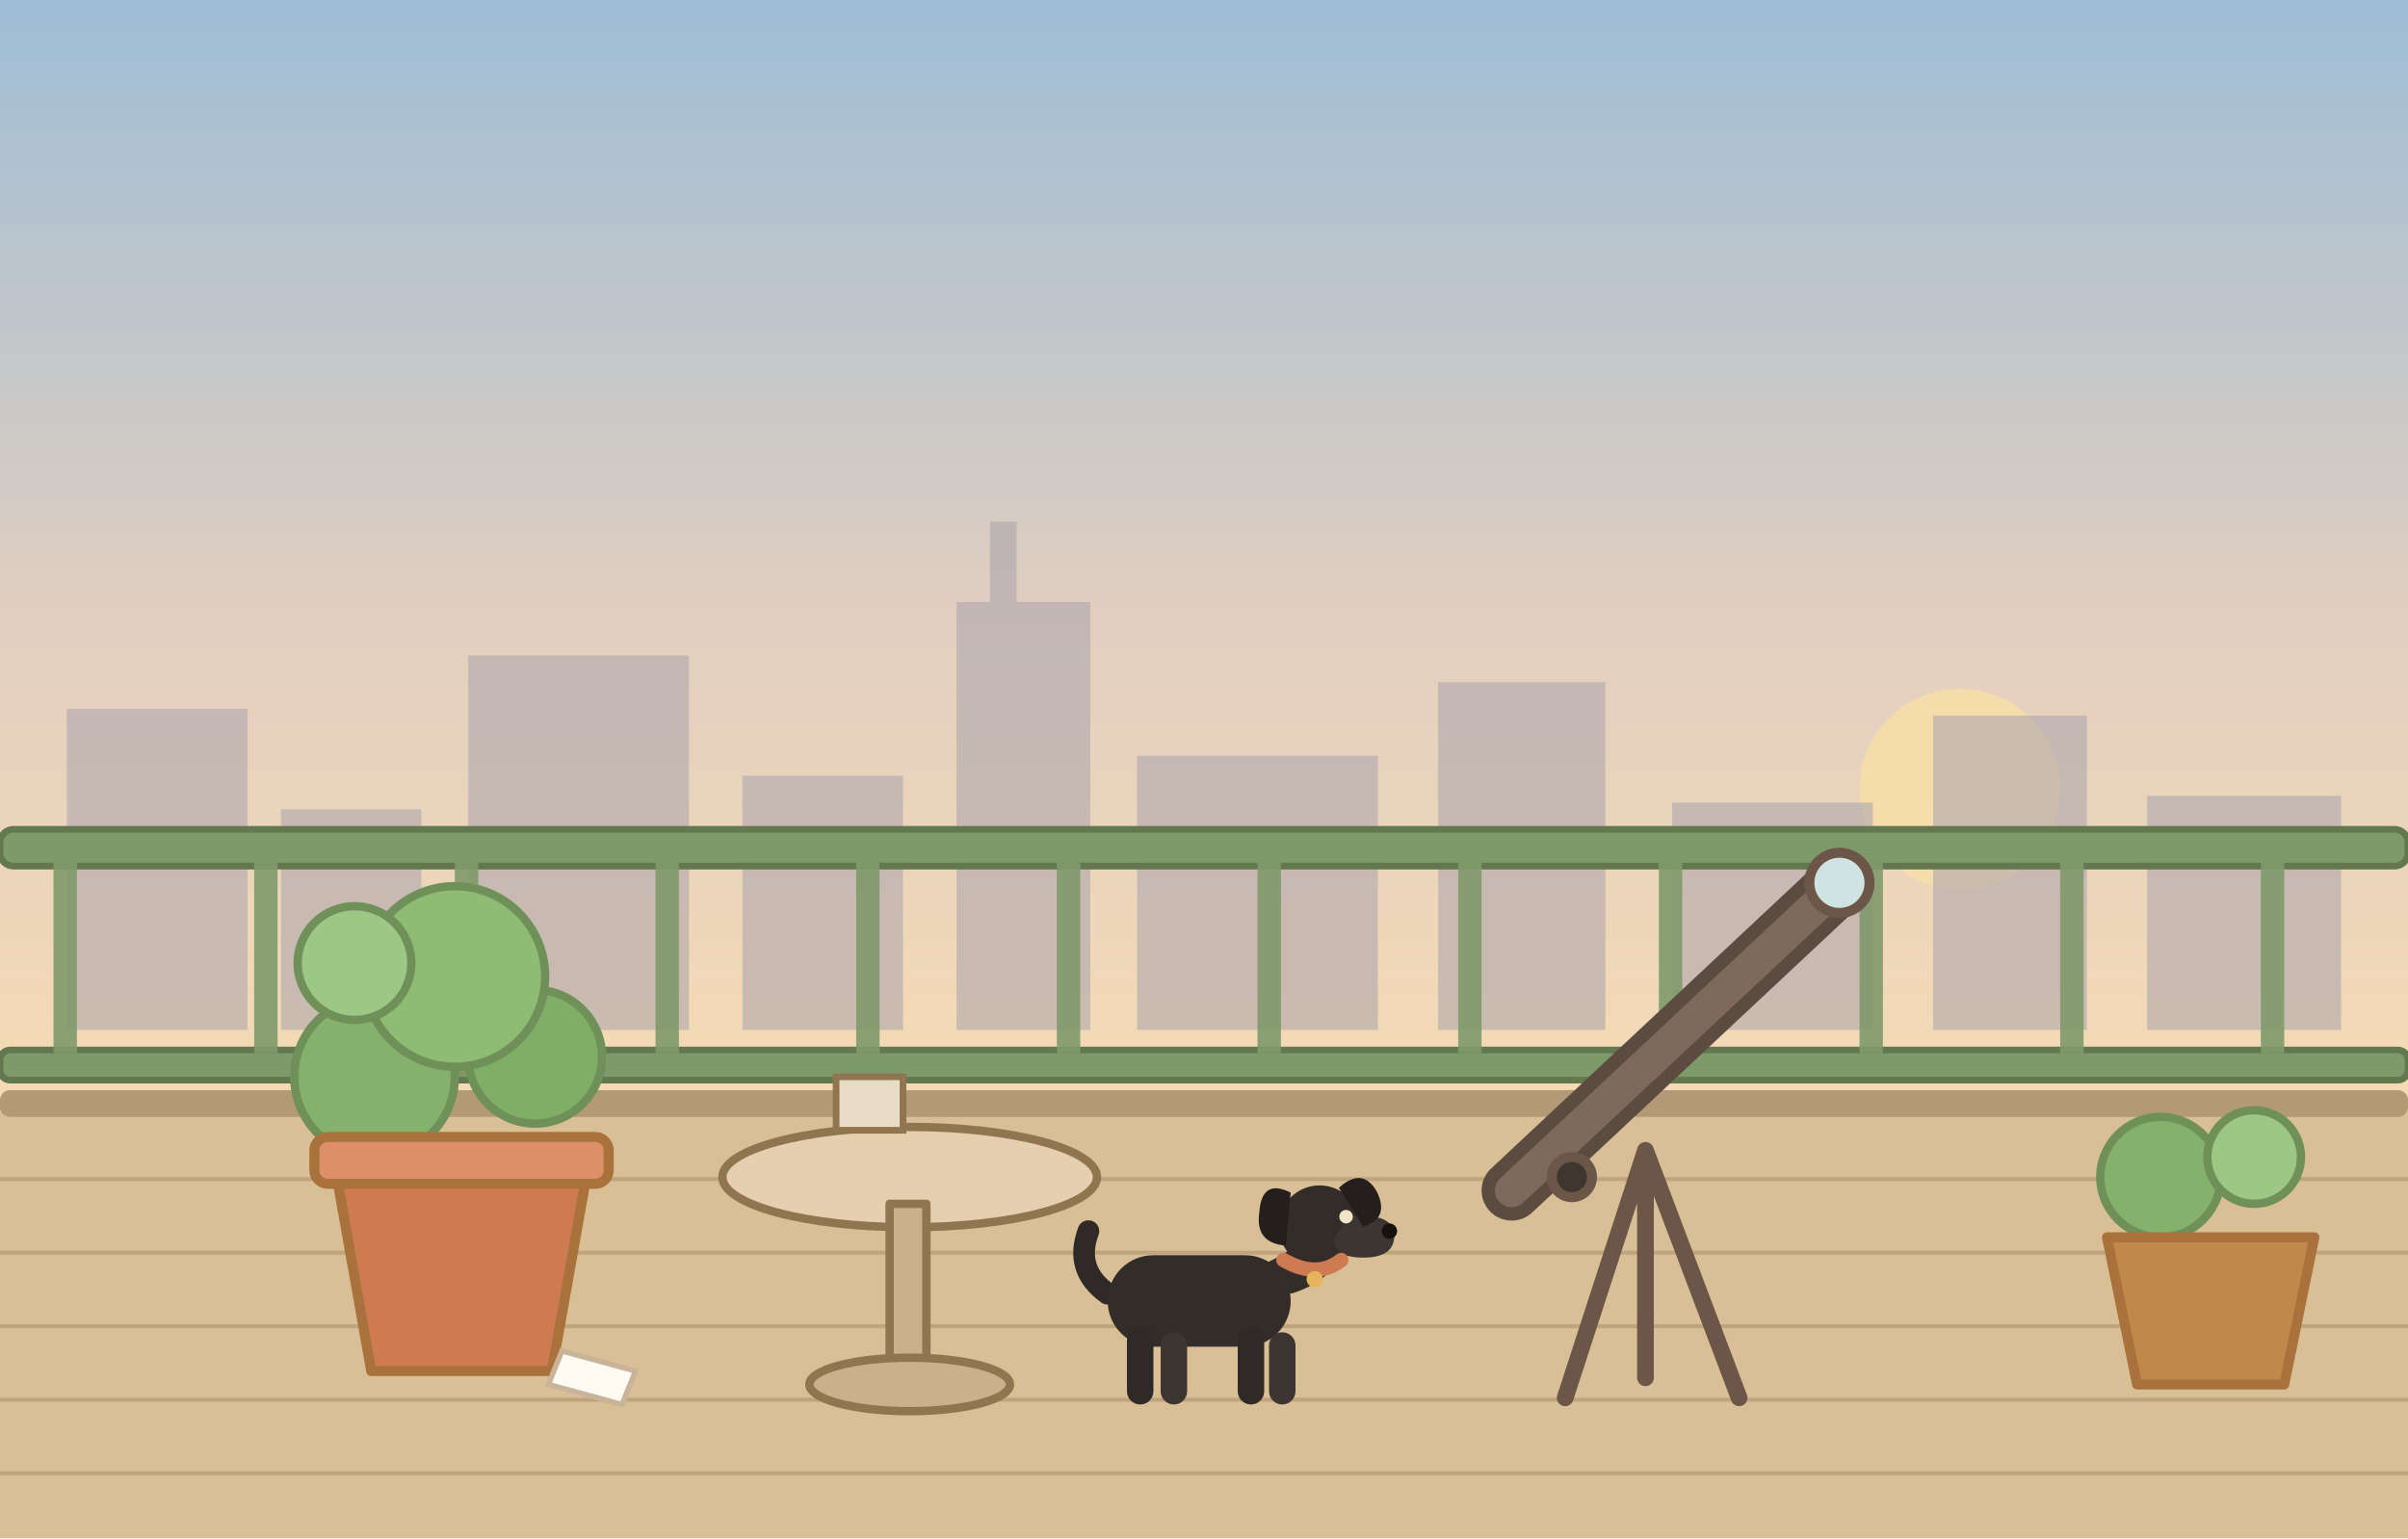
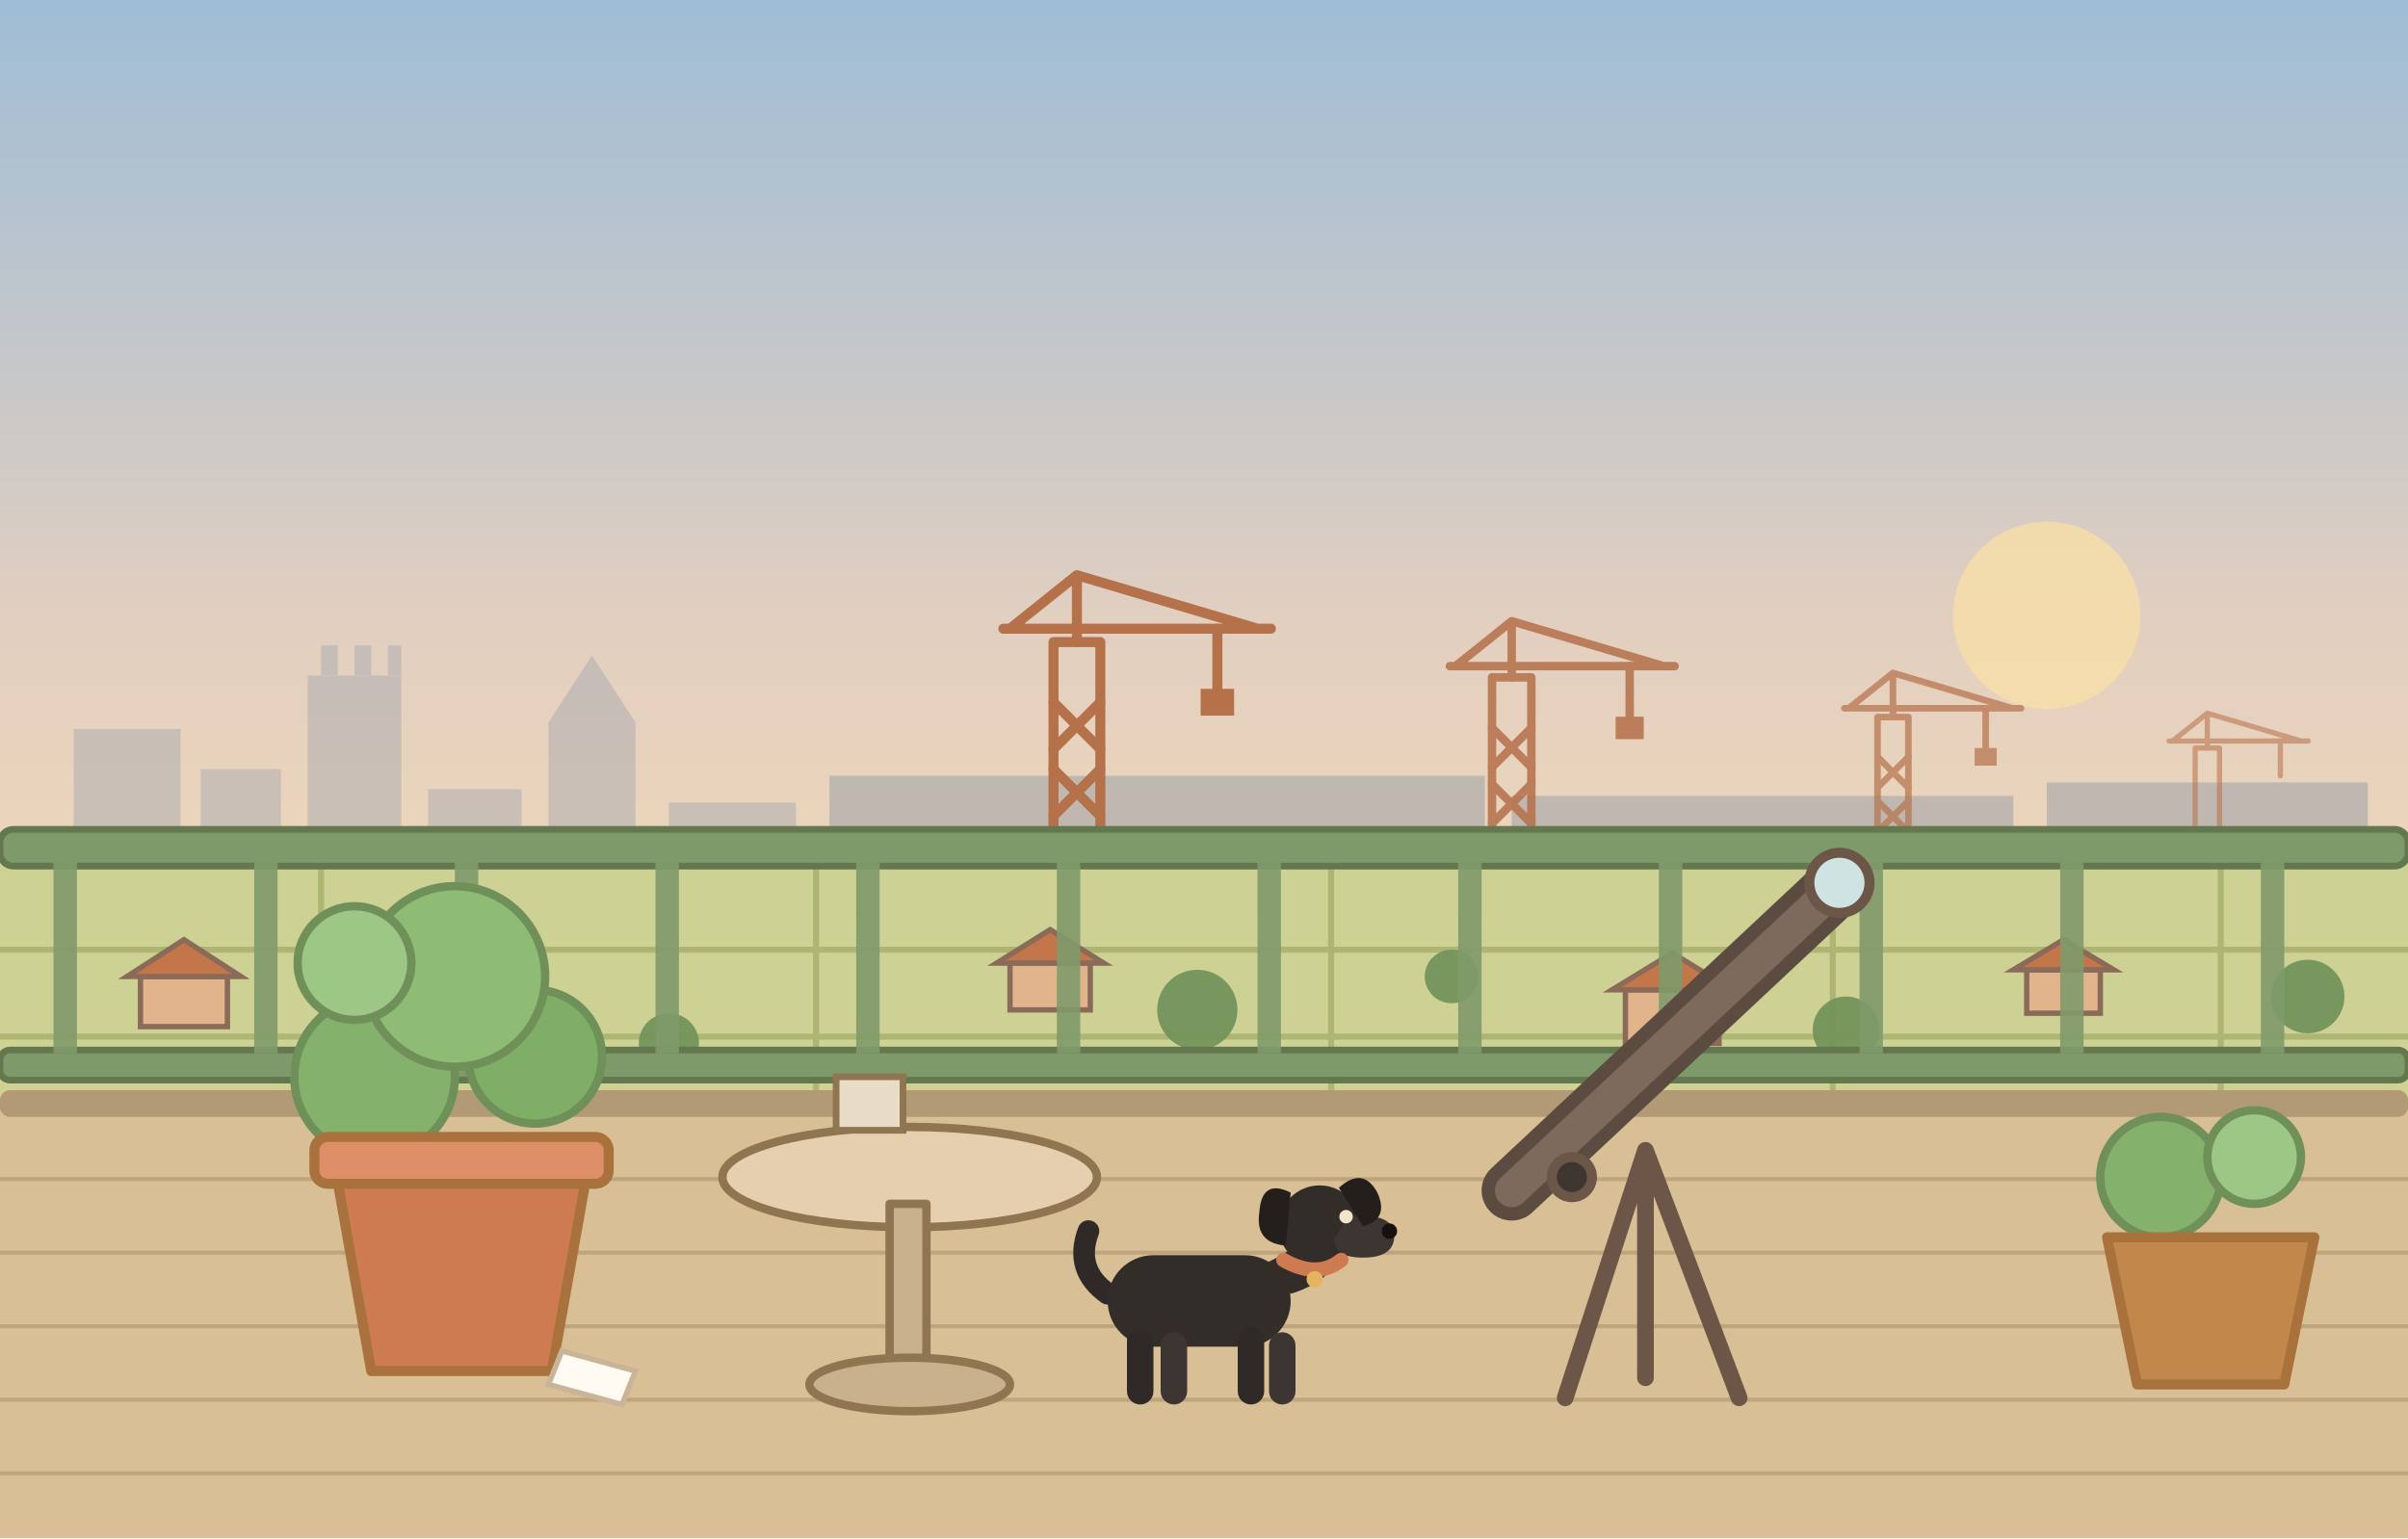
<svg xmlns="http://www.w3.org/2000/svg" viewBox="0 0 720 460" role="img" aria-label="Balkon">
  <defs>
    <linearGradient id="bcSky" x1="0" y1="0" x2="0" y2="1">
      <stop offset="0%" stop-color="#9fbdd6" />
      <stop offset="55%" stop-color="#e2cfc0" />
      <stop offset="100%" stop-color="#f6dcb4" />
    </linearGradient>
    <pattern id="bcDeck" width="720" height="22" patternUnits="userSpaceOnUse">
      <path d="M 0 0.5 H 720" fill="none" stroke="#8f7550" stroke-width="1.4" opacity="0.35" />
    </pattern>
  </defs>
  <rect x="0" y="0" width="720" height="340" fill="url(#bcSky)" />
-   <circle cx="586" cy="236" r="30" fill="#f7dfa8" opacity="0.85" />
-   <g fill="#a9a2ac" opacity="0.55">
-     <rect x="20" y="212" width="54" height="96" />
-     <rect x="84" y="242" width="42" height="66" />
-     <rect x="140" y="196" width="66" height="112" />
-     <rect x="222" y="232" width="48" height="76" />
-     <rect x="286" y="180" width="40" height="128" />
-     <rect x="340" y="226" width="72" height="82" />
-     <rect x="430" y="204" width="50" height="104" />
-     <rect x="500" y="240" width="60" height="68" />
-     <rect x="578" y="214" width="46" height="94" />
-     <rect x="642" y="238" width="58" height="70" />
+   <circle cx="612" cy="184" r="28" fill="#f7dfa8" opacity="0.8" />
+   <g fill="#9aa0ad" opacity="0.4">
+     <rect x="22" y="218" width="32" height="36" />
+     <rect x="60" y="230" width="24" height="24" />
+     <path d="M 92 254 V 202 h 28 v 52 z" />
+     <path d="M 96 202 v -9 h 5 v 9 z M 106 202 v -9 h 5 v 9 z M 116 202 v -9 h 4 v 9 z" />
+     <rect x="128" y="236" width="28" height="18" />
+     <path d="M 164 254 V 216 l 13 -20 l 13 20 v 38 z" />
+     <rect x="200" y="240" width="38" height="14" />
  </g>
-   <path d="M 296 180 V 156 h 8 v 24 z" fill="#a9a2ac" opacity="0.55" />
+   <g fill="#8f96a2" opacity="0.45">
+     <rect x="248" y="232" width="196" height="22" />
+     <rect x="452" y="238" width="150" height="16" />
+     <rect x="612" y="234" width="96" height="20" />
+   </g>
+   <g stroke="#b5714a" stroke-width="3" fill="none" stroke-linecap="round" stroke-linejoin="round">
+     <g transform="translate(322 258)">
+       <path d="M -7 0 V -66 M 7 0 V -66 M -14 0 H 14 M -7 -66 H 7" />
+       <path d="M -7 -14 L 7 -28 M 7 -14 L -7 -28 M -7 -34 L 7 -48 M 7 -34 L -7 -48" />
+       <path d="M -22 -70 H 58 M 0 -66 V -86 M 0 -86 L -20 -70 M 0 -86 L 54 -70" />
+       <path d="M 42 -70 V -50" />
+       <rect x="37" y="-52" width="10" height="8" fill="#b5714a" stroke="none" />
+     </g>
+     <g transform="translate(452 258) scale(0.84)" opacity="0.86">
+       <path d="M -7 0 V -66 M 7 0 V -66 M -14 0 H 14 M -7 -66 H 7" />
+       <path d="M -7 -14 L 7 -28 M 7 -14 L -7 -28 M -7 -34 L 7 -48 M 7 -34 L -7 -48" />
+       <path d="M -22 -70 H 58 M 0 -66 V -86 M 0 -86 L -20 -70 M 0 -86 L 54 -70" />
+       <path d="M 42 -70 V -50" />
+       <rect x="37" y="-52" width="10" height="8" fill="#b5714a" stroke="none" />
+     </g>
+     <g transform="translate(566 258) scale(0.66)" opacity="0.7">
+       <path d="M -7 0 V -66 M 7 0 V -66 M -14 0 H 14 M -7 -66 H 7" />
+       <path d="M -7 -14 L 7 -28 M 7 -14 L -7 -28 M -7 -34 L 7 -48 M 7 -34 L -7 -48" />
+       <path d="M -22 -70 H 58 M 0 -66 V -86 M 0 -86 L -20 -70 M 0 -86 L 54 -70" />
+       <path d="M 42 -70 V -50" />
+       <rect x="37" y="-52" width="10" height="8" fill="#b5714a" stroke="none" />
+     </g>
+     <g transform="translate(660 258) scale(0.52)" opacity="0.56">
+       <path d="M -7 0 V -66 M 7 0 V -66 M -14 0 H 14 M -7 -66 H 7" />
+       <path d="M -22 -70 H 58 M 0 -66 V -86 M 0 -86 L -20 -70 M 0 -86 L 54 -70" />
+       <path d="M 42 -70 V -50" />
+     </g>
+   </g>
+   <rect x="0" y="258" width="720" height="82" fill="#c6cf8b" opacity="0.8" />
+   <g stroke="#a3ac68" stroke-width="1.8" fill="none" opacity="0.75">
+     <path d="M 0 284 H 720 M 0 310 H 720" />
+     <path d="M 96 258 V 340 M 244 258 V 340 M 398 258 V 340 M 548 258 V 340 M 664 258 V 340" />
+   </g>
+   <g stroke="#8a6a58" stroke-width="1.6">
+     <g fill="#e2b48c">
+       <rect x="42" y="292" width="26" height="15" />
+       <rect x="302" y="288" width="24" height="14" />
+       <rect x="486" y="296" width="28" height="16" />
+       <rect x="606" y="290" width="22" height="13" />
+     </g>
+     <g fill="#c2764a">
+       <path d="M 38 292 l 17 -11 l 17 11 z" />
+       <path d="M 298 288 l 16 -10 l 16 10 z" />
+       <path d="M 482 296 l 18 -11 l 18 11 z" />
+       <path d="M 602 290 l 15 -9 l 15 9 z" />
+     </g>
+   </g>
+   <g fill="#6f9159" opacity="0.9">
+     <circle cx="124" cy="298" r="11" />
+     <circle cx="200" cy="312" r="9" />
+     <circle cx="358" cy="302" r="12" />
+     <circle cx="434" cy="292" r="8" />
+     <circle cx="552" cy="308" r="10" />
+     <circle cx="690" cy="298" r="11" />
+   </g>
  <g fill="#7f9a6a" stroke="#63784f" stroke-width="2">
    <rect x="0" y="248" width="720" height="11" rx="4" />
    <rect x="0" y="314" width="720" height="9" rx="3" />
  </g>
  <g fill="#7f9a6a" opacity="0.9">
    <rect x="16" y="257" width="7" height="58" />
    <rect x="76" y="257" width="7" height="58" />
    <rect x="136" y="257" width="7" height="58" />
    <rect x="196" y="257" width="7" height="58" />
    <rect x="256" y="257" width="7" height="58" />
    <rect x="316" y="257" width="7" height="58" />
    <rect x="376" y="257" width="7" height="58" />
    <rect x="436" y="257" width="7" height="58" />
    <rect x="496" y="257" width="7" height="58" />
    <rect x="556" y="257" width="7" height="58" />
    <rect x="616" y="257" width="7" height="58" />
    <rect x="676" y="257" width="7" height="58" />
  </g>
  <rect x="0" y="330" width="720" height="130" fill="#d9bf95" />
  <rect x="0" y="330" width="720" height="130" fill="url(#bcDeck)" />
  <rect x="0" y="326" width="720" height="8" rx="3" fill="#b39a76" />
  <g stroke="#8f7550" stroke-width="2.5" stroke-linejoin="round">
    <ellipse cx="272" cy="352" rx="56" ry="15" fill="#e6cfae" />
    <rect x="266" y="360" width="11" height="52" fill="#c9b18c" />
    <ellipse cx="272" cy="414" rx="30" ry="8" fill="#c9b18c" />
  </g>
  <g stroke="#8f7550" stroke-width="2">
    <path d="M 250 338 h 20 v -16 h -20 z" fill="#e8dcc6" />
  </g>
  <g stroke="#6b5648" stroke-width="3" stroke-linejoin="round">
    <path d="M 492 344 L 468 418 M 492 344 L 520 418 M 492 344 L 492 412" fill="none" stroke-width="5" stroke-linecap="round" />
    <path d="M 452 356 L 546 268" fill="none" stroke="#5c4b40" stroke-width="18" stroke-linecap="round" />
    <path d="M 452 356 L 546 268" fill="none" stroke="#7d6a5c" stroke-width="10" stroke-linecap="round" />
    <circle cx="550" cy="264" r="9" fill="#cfe3e2" />
    <circle cx="470" cy="352" r="6" fill="#3f3630" />
  </g>
  <g>
    <g stroke="#6f9159" stroke-width="2.5">
      <circle cx="112" cy="322" r="24" fill="#84b26c" />
      <circle cx="160" cy="316" r="20" fill="#7fae66" />
      <circle cx="136" cy="292" r="27" fill="#8fbc74" />
      <circle cx="106" cy="288" r="17" fill="#9dc785" />
    </g>
    <path d="M 100 348 h 76 l -11 62 h -54 z" fill="#cf7b52" stroke="#a9713c" stroke-width="3" stroke-linejoin="round" />
    <rect x="94" y="340" width="88" height="14" rx="4" fill="#dd8f68" stroke="#a9713c" stroke-width="3" />
    <path d="M 168 404 l 22 6 l -4 10 l -22 -6 z" fill="#fffaf2" stroke="#c9b49a" stroke-width="1.6" />
  </g>
  <g transform="translate(360 420) scale(0.72)">
    <path d="M -40 -46 q -14 -10 -8 -26" fill="none" stroke="#2f2a28" stroke-width="9" stroke-linecap="round" />
    <rect x="-40" y="-62" width="76" height="38" rx="19" fill="#332d2a" />
    <rect x="-32" y="-32" width="11" height="32" rx="5.5" fill="#2f2a28" />
    <rect x="-18" y="-30" width="11" height="30" rx="5.5" fill="#3d3532" />
    <rect x="14" y="-32" width="11" height="32" rx="5.5" fill="#2f2a28" />
    <rect x="27" y="-30" width="11" height="30" rx="5.5" fill="#3d3532" />
    <path d="M 24 -58 q 14 -6 20 -14 l 14 10 q -8 12 -22 16 z" fill="#332d2a" />
    <circle cx="48" cy="-74" r="17" fill="#332d2a" />
    <path d="M 60 -78 q 19 -2 19 8 q 0 9 -13 9 q -12 0 -12 -8 z" fill="#3d3532" />
    <circle cx="77" cy="-72" r="3.2" fill="#15110f" />
    <path d="M 36 -88 q -12 -6 -13 8 q -2 13 11 14 z" fill="#241f1d" />
    <path d="M 56 -90 q 10 -9 16 2 q 5 11 -6 14 z" fill="#241f1d" />
    <circle cx="59" cy="-78" r="2.8" fill="#f3e6c8" />
    <path d="M 33 -60 q 14 8 24 0" fill="none" stroke="#cf7b52" stroke-width="6" stroke-linecap="round" />
    <circle cx="46" cy="-52" r="3.4" fill="#e6b45e" />
  </g>
  <g>
    <g stroke="#6f9159" stroke-width="2.5">
      <circle cx="646" cy="352" r="18" fill="#84b26c" />
      <circle cx="674" cy="346" r="14" fill="#9dc785" />
    </g>
    <path d="M 630 370 h 62 l -9 44 h -44 z" fill="#c2874a" stroke="#a9713c" stroke-width="3" stroke-linejoin="round" />
  </g>
</svg>
